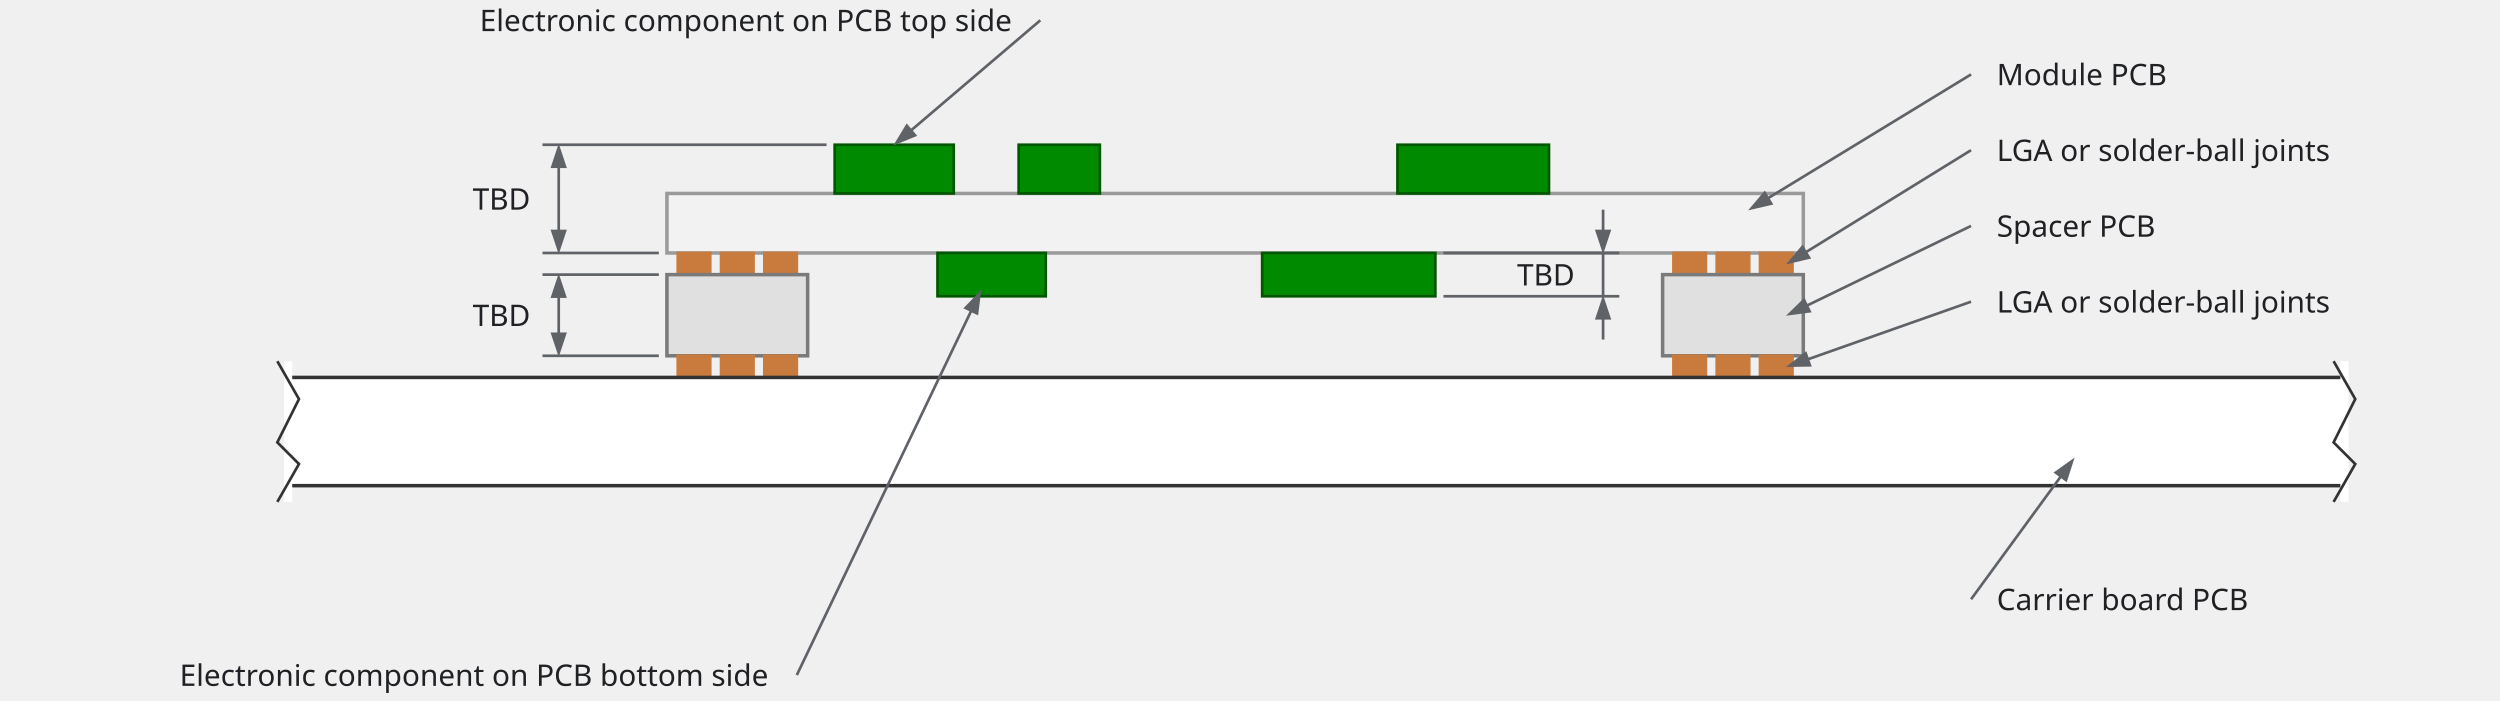
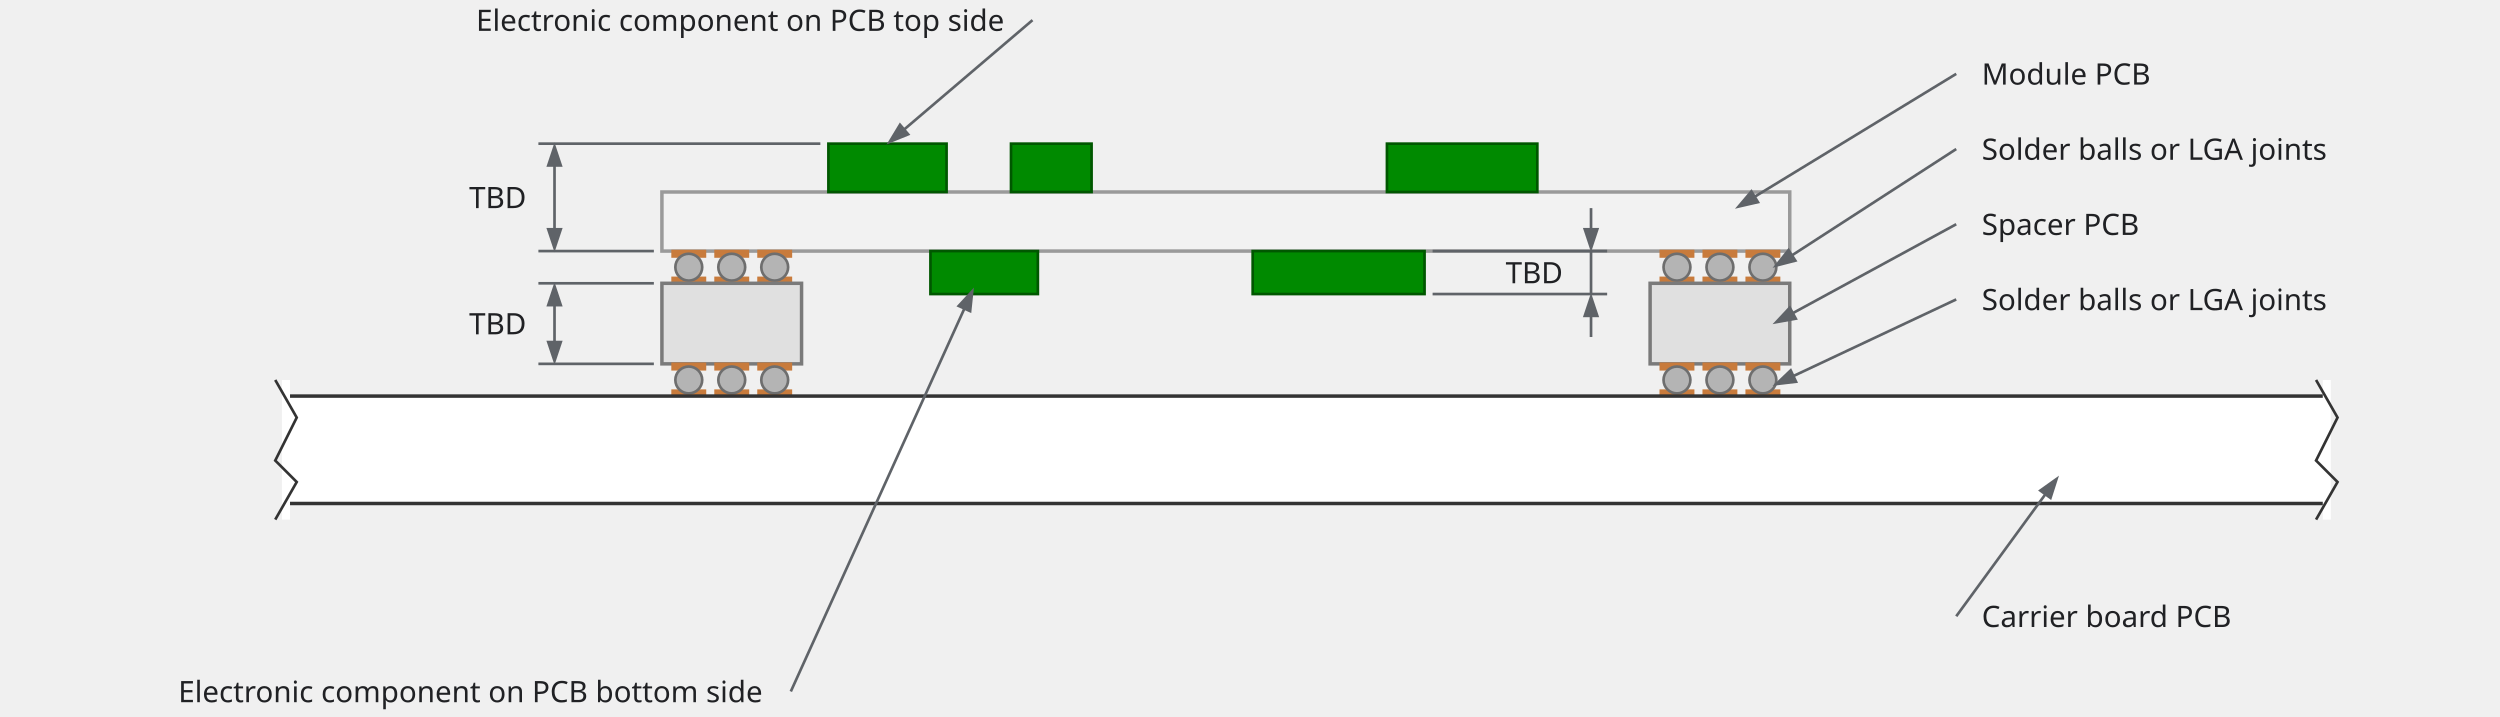
- <svg xmlns="http://www.w3.org/2000/svg" style="background: transparent; background-color: transparent; color-scheme: light dark;" version="1.1" width="924px" height="259px" viewBox="0 0 924 259">
+ <svg xmlns="http://www.w3.org/2000/svg" style="background: transparent; background-color: transparent; color-scheme: light dark;" version="1.1" width="931px" height="267px" viewBox="0 0 931 267">
  <defs />
  <g>
    <g data-cell-id="0">
      <g data-cell-id="1">
        <g data-cell-id="module-cross-section-spacer-pcb-1">
          <g transform="translate(0.5,0.5)">
            <rect x="246" y="71" width="420" height="22" fill="#f2f2f2" stroke="#9a9a9a" stroke-width="1.3" pointer-events="all" style="fill: rgb(242, 242, 242); stroke: rgb(154, 154, 154);" />
          </g>
        </g>
        <g data-cell-id="module-cross-section-spacer-pcb-2">
          <g transform="translate(0.5,0.5)">
            <rect x="308" y="53" width="44" height="18" fill="#008a00" stroke="#005700" pointer-events="all" style="fill: rgb(0, 138, 0); stroke: rgb(0, 87, 0);" />
          </g>
        </g>
        <g data-cell-id="module-cross-section-spacer-pcb-3">
          <g transform="translate(0.5,0.5)">
            <rect x="376" y="53" width="30" height="18" fill="#008a00" stroke="#005700" pointer-events="all" style="fill: rgb(0, 138, 0); stroke: rgb(0, 87, 0);" />
          </g>
        </g>
        <g data-cell-id="module-cross-section-spacer-pcb-4">
          <g transform="translate(0.5,0.5)">
            <rect x="516" y="53" width="56" height="18" fill="#008a00" stroke="#005700" pointer-events="all" style="fill: rgb(0, 138, 0); stroke: rgb(0, 87, 0);" />
          </g>
        </g>
        <g data-cell-id="module-cross-section-spacer-pcb-5">
          <g transform="translate(0.5,0.5)">
            <rect x="346" y="93" width="40" height="16" fill="#008a00" stroke="#005700" pointer-events="all" style="fill: rgb(0, 138, 0); stroke: rgb(0, 87, 0);" />
          </g>
        </g>
        <g data-cell-id="module-cross-section-spacer-pcb-6">
          <g transform="translate(0.5,0.5)">
            <rect x="466" y="93" width="64" height="16" fill="#008a00" stroke="#005700" pointer-events="all" style="fill: rgb(0, 138, 0); stroke: rgb(0, 87, 0);" />
          </g>
        </g>
        <g data-cell-id="module-cross-section-spacer-pcb-7">
          <g transform="translate(0.5,0.5)">
-             <rect x="250" y="93" width="12" height="8" fill="#c87b3c" stroke="#c87b3c" pointer-events="all" style="fill: rgb(200, 123, 60); stroke: rgb(200, 123, 60);" />
+             <rect x="250" y="93" width="12" height="2" fill="#c87b3c" stroke="#c87b3c" pointer-events="all" style="fill: rgb(200, 123, 60); stroke: rgb(200, 123, 60);" />
          </g>
        </g>
        <g data-cell-id="module-cross-section-spacer-pcb-8">
          <g transform="translate(0.5,0.5)">
-             <rect x="266" y="93" width="12" height="8" fill="#c87b3c" stroke="#c87b3c" pointer-events="all" style="fill: rgb(200, 123, 60); stroke: rgb(200, 123, 60);" />
+             <rect x="250" y="103" width="12" height="2" fill="#c87b3c" stroke="#c87b3c" pointer-events="all" style="fill: rgb(200, 123, 60); stroke: rgb(200, 123, 60);" />
          </g>
        </g>
        <g data-cell-id="module-cross-section-spacer-pcb-9">
          <g transform="translate(0.5,0.5)">
-             <rect x="282" y="93" width="12" height="8" fill="#c87b3c" stroke="#c87b3c" pointer-events="all" style="fill: rgb(200, 123, 60); stroke: rgb(200, 123, 60);" />
+             <ellipse cx="256" cy="99" rx="5" ry="5" fill="#b4b4b4" stroke="#6e6e6e" pointer-events="all" style="fill: rgb(180, 180, 180); stroke: rgb(110, 110, 110);" />
          </g>
        </g>
        <g data-cell-id="module-cross-section-spacer-pcb-10">
          <g transform="translate(0.5,0.5)">
-             <rect x="618" y="93" width="12" height="8" fill="#c87b3c" stroke="#c87b3c" pointer-events="all" style="fill: rgb(200, 123, 60); stroke: rgb(200, 123, 60);" />
+             <rect x="266" y="93" width="12" height="2" fill="#c87b3c" stroke="#c87b3c" pointer-events="all" style="fill: rgb(200, 123, 60); stroke: rgb(200, 123, 60);" />
          </g>
        </g>
        <g data-cell-id="module-cross-section-spacer-pcb-11">
          <g transform="translate(0.5,0.5)">
-             <rect x="634" y="93" width="12" height="8" fill="#c87b3c" stroke="#c87b3c" pointer-events="all" style="fill: rgb(200, 123, 60); stroke: rgb(200, 123, 60);" />
+             <rect x="266" y="103" width="12" height="2" fill="#c87b3c" stroke="#c87b3c" pointer-events="all" style="fill: rgb(200, 123, 60); stroke: rgb(200, 123, 60);" />
          </g>
        </g>
        <g data-cell-id="module-cross-section-spacer-pcb-12">
          <g transform="translate(0.5,0.5)">
-             <rect x="650" y="93" width="12" height="8" fill="#c87b3c" stroke="#c87b3c" pointer-events="all" style="fill: rgb(200, 123, 60); stroke: rgb(200, 123, 60);" />
+             <ellipse cx="272" cy="99" rx="5" ry="5" fill="#b4b4b4" stroke="#6e6e6e" pointer-events="all" style="fill: rgb(180, 180, 180); stroke: rgb(110, 110, 110);" />
          </g>
        </g>
        <g data-cell-id="module-cross-section-spacer-pcb-13">
          <g transform="translate(0.5,0.5)">
-             <rect x="246" y="101" width="52" height="30" fill="#e0e0e0" stroke="#7a7a7a" stroke-width="1.3" pointer-events="all" style="fill: rgb(224, 224, 224); stroke: rgb(122, 122, 122);" />
+             <rect x="282" y="93" width="12" height="2" fill="#c87b3c" stroke="#c87b3c" pointer-events="all" style="fill: rgb(200, 123, 60); stroke: rgb(200, 123, 60);" />
          </g>
        </g>
        <g data-cell-id="module-cross-section-spacer-pcb-14">
          <g transform="translate(0.5,0.5)">
-             <rect x="614" y="101" width="52" height="30" fill="#e0e0e0" stroke="#7a7a7a" stroke-width="1.3" pointer-events="all" style="fill: rgb(224, 224, 224); stroke: rgb(122, 122, 122);" />
+             <rect x="282" y="103" width="12" height="2" fill="#c87b3c" stroke="#c87b3c" pointer-events="all" style="fill: rgb(200, 123, 60); stroke: rgb(200, 123, 60);" />
          </g>
        </g>
        <g data-cell-id="module-cross-section-spacer-pcb-15">
          <g transform="translate(0.5,0.5)">
-             <rect x="250" y="131" width="12" height="8" fill="#c87b3c" stroke="#c87b3c" pointer-events="all" style="fill: rgb(200, 123, 60); stroke: rgb(200, 123, 60);" />
+             <ellipse cx="288" cy="99" rx="5" ry="5" fill="#b4b4b4" stroke="#6e6e6e" pointer-events="all" style="fill: rgb(180, 180, 180); stroke: rgb(110, 110, 110);" />
          </g>
        </g>
        <g data-cell-id="module-cross-section-spacer-pcb-16">
          <g transform="translate(0.5,0.5)">
-             <rect x="266" y="131" width="12" height="8" fill="#c87b3c" stroke="#c87b3c" pointer-events="all" style="fill: rgb(200, 123, 60); stroke: rgb(200, 123, 60);" />
+             <rect x="618" y="93" width="12" height="2" fill="#c87b3c" stroke="#c87b3c" pointer-events="all" style="fill: rgb(200, 123, 60); stroke: rgb(200, 123, 60);" />
          </g>
        </g>
        <g data-cell-id="module-cross-section-spacer-pcb-17">
          <g transform="translate(0.5,0.5)">
-             <rect x="282" y="131" width="12" height="8" fill="#c87b3c" stroke="#c87b3c" pointer-events="all" style="fill: rgb(200, 123, 60); stroke: rgb(200, 123, 60);" />
+             <rect x="618" y="103" width="12" height="2" fill="#c87b3c" stroke="#c87b3c" pointer-events="all" style="fill: rgb(200, 123, 60); stroke: rgb(200, 123, 60);" />
          </g>
        </g>
        <g data-cell-id="module-cross-section-spacer-pcb-18">
          <g transform="translate(0.5,0.5)">
-             <rect x="618" y="131" width="12" height="8" fill="#c87b3c" stroke="#c87b3c" pointer-events="all" style="fill: rgb(200, 123, 60); stroke: rgb(200, 123, 60);" />
+             <ellipse cx="624" cy="99" rx="5" ry="5" fill="#b4b4b4" stroke="#6e6e6e" pointer-events="all" style="fill: rgb(180, 180, 180); stroke: rgb(110, 110, 110);" />
          </g>
        </g>
        <g data-cell-id="module-cross-section-spacer-pcb-19">
          <g transform="translate(0.5,0.5)">
-             <rect x="634" y="131" width="12" height="8" fill="#c87b3c" stroke="#c87b3c" pointer-events="all" style="fill: rgb(200, 123, 60); stroke: rgb(200, 123, 60);" />
+             <rect x="634" y="93" width="12" height="2" fill="#c87b3c" stroke="#c87b3c" pointer-events="all" style="fill: rgb(200, 123, 60); stroke: rgb(200, 123, 60);" />
          </g>
        </g>
        <g data-cell-id="module-cross-section-spacer-pcb-20">
          <g transform="translate(0.5,0.5)">
-             <rect x="650" y="131" width="12" height="8" fill="#c87b3c" stroke="#c87b3c" pointer-events="all" style="fill: rgb(200, 123, 60); stroke: rgb(200, 123, 60);" />
+             <rect x="634" y="103" width="12" height="2" fill="#c87b3c" stroke="#c87b3c" pointer-events="all" style="fill: rgb(200, 123, 60); stroke: rgb(200, 123, 60);" />
          </g>
        </g>
        <g data-cell-id="module-cross-section-spacer-pcb-21">
          <g transform="translate(0.5,0.5)">
-             <rect x="106" y="139" width="760" height="40" fill="#ffffff" stroke="#333333" stroke-width="1.3" pointer-events="all" style="fill: rgb(255, 255, 255); stroke: rgb(51, 51, 51);" />
+             <ellipse cx="640" cy="99" rx="5" ry="5" fill="#b4b4b4" stroke="#6e6e6e" pointer-events="all" style="fill: rgb(180, 180, 180); stroke: rgb(110, 110, 110);" />
          </g>
        </g>
        <g data-cell-id="module-cross-section-spacer-pcb-22">
          <g transform="translate(0.5,0.5)">
-             <path d="M 106 133 L 106 185" fill="none" stroke="#ffffff" stroke-width="3" stroke-miterlimit="10" pointer-events="stroke" style="stroke: rgb(255, 255, 255);" />
+             <rect x="650" y="93" width="12" height="2" fill="#c87b3c" stroke="#c87b3c" pointer-events="all" style="fill: rgb(200, 123, 60); stroke: rgb(200, 123, 60);" />
          </g>
        </g>
        <g data-cell-id="module-cross-section-spacer-pcb-23">
          <g transform="translate(0.5,0.5)">
-             <path d="M 102 133 L 110 147 L 102 163 L 110 171 L 102 185" fill="none" stroke="#333333" stroke-miterlimit="10" pointer-events="stroke" style="stroke: rgb(51, 51, 51);" />
+             <rect x="650" y="103" width="12" height="2" fill="#c87b3c" stroke="#c87b3c" pointer-events="all" style="fill: rgb(200, 123, 60); stroke: rgb(200, 123, 60);" />
          </g>
        </g>
        <g data-cell-id="module-cross-section-spacer-pcb-24">
          <g transform="translate(0.5,0.5)">
-             <path d="M 866 133 L 866 185" fill="none" stroke="#ffffff" stroke-width="3" stroke-miterlimit="10" pointer-events="stroke" style="stroke: rgb(255, 255, 255);" />
+             <ellipse cx="656" cy="99" rx="5" ry="5" fill="#b4b4b4" stroke="#6e6e6e" pointer-events="all" style="fill: rgb(180, 180, 180); stroke: rgb(110, 110, 110);" />
          </g>
        </g>
        <g data-cell-id="module-cross-section-spacer-pcb-25">
          <g transform="translate(0.5,0.5)">
-             <path d="M 862 133 L 870 147 L 862 163 L 870 171 L 862 185" fill="none" stroke="#333333" stroke-miterlimit="10" pointer-events="stroke" style="stroke: rgb(51, 51, 51);" />
+             <rect x="246" y="105" width="52" height="30" fill="#e0e0e0" stroke="#7a7a7a" stroke-width="1.3" pointer-events="all" style="fill: rgb(224, 224, 224); stroke: rgb(122, 122, 122);" />
          </g>
        </g>
        <g data-cell-id="module-cross-section-spacer-pcb-26">
+           <g transform="translate(0.5,0.5)">
+             <rect x="614" y="105" width="52" height="30" fill="#e0e0e0" stroke="#7a7a7a" stroke-width="1.3" pointer-events="all" style="fill: rgb(224, 224, 224); stroke: rgb(122, 122, 122);" />
+           </g>
+         </g>
+         <g data-cell-id="module-cross-section-spacer-pcb-27">
+           <g transform="translate(0.5,0.5)">
+             <rect x="250" y="135" width="12" height="2" fill="#c87b3c" stroke="#c87b3c" pointer-events="all" style="fill: rgb(200, 123, 60); stroke: rgb(200, 123, 60);" />
+           </g>
+         </g>
+         <g data-cell-id="module-cross-section-spacer-pcb-28">
+           <g transform="translate(0.5,0.5)">
+             <rect x="250" y="145" width="12" height="2" fill="#c87b3c" stroke="#c87b3c" pointer-events="all" style="fill: rgb(200, 123, 60); stroke: rgb(200, 123, 60);" />
+           </g>
+         </g>
+         <g data-cell-id="module-cross-section-spacer-pcb-29">
+           <g transform="translate(0.5,0.5)">
+             <ellipse cx="256" cy="141" rx="5" ry="5" fill="#b4b4b4" stroke="#6e6e6e" pointer-events="all" style="fill: rgb(180, 180, 180); stroke: rgb(110, 110, 110);" />
+           </g>
+         </g>
+         <g data-cell-id="module-cross-section-spacer-pcb-30">
+           <g transform="translate(0.5,0.5)">
+             <rect x="266" y="135" width="12" height="2" fill="#c87b3c" stroke="#c87b3c" pointer-events="all" style="fill: rgb(200, 123, 60); stroke: rgb(200, 123, 60);" />
+           </g>
+         </g>
+         <g data-cell-id="module-cross-section-spacer-pcb-31">
+           <g transform="translate(0.5,0.5)">
+             <rect x="266" y="145" width="12" height="2" fill="#c87b3c" stroke="#c87b3c" pointer-events="all" style="fill: rgb(200, 123, 60); stroke: rgb(200, 123, 60);" />
+           </g>
+         </g>
+         <g data-cell-id="module-cross-section-spacer-pcb-32">
+           <g transform="translate(0.5,0.5)">
+             <ellipse cx="272" cy="141" rx="5" ry="5" fill="#b4b4b4" stroke="#6e6e6e" pointer-events="all" style="fill: rgb(180, 180, 180); stroke: rgb(110, 110, 110);" />
+           </g>
+         </g>
+         <g data-cell-id="module-cross-section-spacer-pcb-33">
+           <g transform="translate(0.5,0.5)">
+             <rect x="282" y="135" width="12" height="2" fill="#c87b3c" stroke="#c87b3c" pointer-events="all" style="fill: rgb(200, 123, 60); stroke: rgb(200, 123, 60);" />
+           </g>
+         </g>
+         <g data-cell-id="module-cross-section-spacer-pcb-34">
+           <g transform="translate(0.5,0.5)">
+             <rect x="282" y="145" width="12" height="2" fill="#c87b3c" stroke="#c87b3c" pointer-events="all" style="fill: rgb(200, 123, 60); stroke: rgb(200, 123, 60);" />
+           </g>
+         </g>
+         <g data-cell-id="module-cross-section-spacer-pcb-35">
+           <g transform="translate(0.5,0.5)">
+             <ellipse cx="288" cy="141" rx="5" ry="5" fill="#b4b4b4" stroke="#6e6e6e" pointer-events="all" style="fill: rgb(180, 180, 180); stroke: rgb(110, 110, 110);" />
+           </g>
+         </g>
+         <g data-cell-id="module-cross-section-spacer-pcb-36">
+           <g transform="translate(0.5,0.5)">
+             <rect x="618" y="135" width="12" height="2" fill="#c87b3c" stroke="#c87b3c" pointer-events="all" style="fill: rgb(200, 123, 60); stroke: rgb(200, 123, 60);" />
+           </g>
+         </g>
+         <g data-cell-id="module-cross-section-spacer-pcb-37">
+           <g transform="translate(0.5,0.5)">
+             <rect x="618" y="145" width="12" height="2" fill="#c87b3c" stroke="#c87b3c" pointer-events="all" style="fill: rgb(200, 123, 60); stroke: rgb(200, 123, 60);" />
+           </g>
+         </g>
+         <g data-cell-id="module-cross-section-spacer-pcb-38">
+           <g transform="translate(0.5,0.5)">
+             <ellipse cx="624" cy="141" rx="5" ry="5" fill="#b4b4b4" stroke="#6e6e6e" pointer-events="all" style="fill: rgb(180, 180, 180); stroke: rgb(110, 110, 110);" />
+           </g>
+         </g>
+         <g data-cell-id="module-cross-section-spacer-pcb-39">
+           <g transform="translate(0.5,0.5)">
+             <rect x="634" y="135" width="12" height="2" fill="#c87b3c" stroke="#c87b3c" pointer-events="all" style="fill: rgb(200, 123, 60); stroke: rgb(200, 123, 60);" />
+           </g>
+         </g>
+         <g data-cell-id="module-cross-section-spacer-pcb-40">
+           <g transform="translate(0.5,0.5)">
+             <rect x="634" y="145" width="12" height="2" fill="#c87b3c" stroke="#c87b3c" pointer-events="all" style="fill: rgb(200, 123, 60); stroke: rgb(200, 123, 60);" />
+           </g>
+         </g>
+         <g data-cell-id="module-cross-section-spacer-pcb-41">
+           <g transform="translate(0.5,0.5)">
+             <ellipse cx="640" cy="141" rx="5" ry="5" fill="#b4b4b4" stroke="#6e6e6e" pointer-events="all" style="fill: rgb(180, 180, 180); stroke: rgb(110, 110, 110);" />
+           </g>
+         </g>
+         <g data-cell-id="module-cross-section-spacer-pcb-42">
+           <g transform="translate(0.5,0.5)">
+             <rect x="650" y="135" width="12" height="2" fill="#c87b3c" stroke="#c87b3c" pointer-events="all" style="fill: rgb(200, 123, 60); stroke: rgb(200, 123, 60);" />
+           </g>
+         </g>
+         <g data-cell-id="module-cross-section-spacer-pcb-43">
+           <g transform="translate(0.5,0.5)">
+             <rect x="650" y="145" width="12" height="2" fill="#c87b3c" stroke="#c87b3c" pointer-events="all" style="fill: rgb(200, 123, 60); stroke: rgb(200, 123, 60);" />
+           </g>
+         </g>
+         <g data-cell-id="module-cross-section-spacer-pcb-44">
+           <g transform="translate(0.5,0.5)">
+             <ellipse cx="656" cy="141" rx="5" ry="5" fill="#b4b4b4" stroke="#6e6e6e" pointer-events="all" style="fill: rgb(180, 180, 180); stroke: rgb(110, 110, 110);" />
+           </g>
+         </g>
+         <g data-cell-id="module-cross-section-spacer-pcb-45">
+           <g transform="translate(0.5,0.5)">
+             <rect x="106" y="147" width="760" height="40" fill="#ffffff" stroke="#333333" stroke-width="1.3" pointer-events="all" style="fill: rgb(255, 255, 255); stroke: rgb(51, 51, 51);" />
+           </g>
+         </g>
+         <g data-cell-id="module-cross-section-spacer-pcb-46">
+           <g transform="translate(0.5,0.5)">
+             <path d="M 106 141 L 106 193" fill="none" stroke="#ffffff" stroke-width="3" stroke-miterlimit="10" pointer-events="stroke" style="stroke: rgb(255, 255, 255);" />
+           </g>
+         </g>
+         <g data-cell-id="module-cross-section-spacer-pcb-47">
+           <g transform="translate(0.5,0.5)">
+             <path d="M 102 141 L 110 155 L 102 171 L 110 179 L 102 193" fill="none" stroke="#333333" stroke-miterlimit="10" pointer-events="stroke" style="stroke: rgb(51, 51, 51);" />
+           </g>
+         </g>
+         <g data-cell-id="module-cross-section-spacer-pcb-48">
+           <g transform="translate(0.5,0.5)">
+             <path d="M 866 141 L 866 193" fill="none" stroke="#ffffff" stroke-width="3" stroke-miterlimit="10" pointer-events="stroke" style="stroke: rgb(255, 255, 255);" />
+           </g>
+         </g>
+         <g data-cell-id="module-cross-section-spacer-pcb-49">
+           <g transform="translate(0.5,0.5)">
+             <path d="M 862 141 L 870 155 L 862 171 L 870 179 L 862 193" fill="none" stroke="#333333" stroke-miterlimit="10" pointer-events="stroke" style="stroke: rgb(51, 51, 51);" />
+           </g>
+         </g>
+         <g data-cell-id="module-cross-section-spacer-pcb-50">
          <g>
            <rect x="110.8" y="0" width="265.2" height="14" fill="none" stroke="none" pointer-events="all" />
          </g>
          <g>
            <g fill="#202124" font-family="'Roboto Mono'" text-anchor="end" font-size="11px" style="fill: rgb(32, 33, 36);">
              <text x="374" y="11.5">Electronic component on PCB top side</text>
            </g>
          </g>
        </g>
-         <g data-cell-id="module-cross-section-spacer-pcb-27">
+         <g data-cell-id="module-cross-section-spacer-pcb-51">
          <g transform="translate(0.5,0.5)">
            <path d="M 384 7 L 336.18 47.74" fill="none" stroke="#5f6368" stroke-miterlimit="10" pointer-events="stroke" style="stroke: rgb(95, 99, 104);" />
            <path d="M 330.85 52.28 L 334.67 45.96 L 337.69 49.51 Z" fill="#5f6368" stroke="#5f6368" stroke-miterlimit="10" pointer-events="all" style="fill: rgb(95, 99, 104); stroke: rgb(95, 99, 104);" />
          </g>
        </g>
-         <g data-cell-id="module-cross-section-spacer-pcb-28">
+         <g data-cell-id="module-cross-section-spacer-pcb-52">
          <g>
            <rect x="736" y="20" width="78" height="14" fill="none" stroke="none" pointer-events="all" />
          </g>
          <g>
            <g fill="#202124" font-family="'Roboto Mono'" text-anchor="start" font-size="11px" style="fill: rgb(32, 33, 36);">
              <text x="738" y="31.5">Module PCB</text>
            </g>
          </g>
        </g>
-         <g data-cell-id="module-cross-section-spacer-pcb-29">
+         <g data-cell-id="module-cross-section-spacer-pcb-53">
          <g transform="translate(0.5,0.5)">
            <path d="M 728 27 L 652.93 72.77" fill="none" stroke="#5f6368" stroke-miterlimit="10" pointer-events="stroke" style="stroke: rgb(95, 99, 104);" />
            <path d="M 646.95 76.42 L 651.72 70.78 L 654.15 74.77 Z" fill="#5f6368" stroke="#5f6368" stroke-miterlimit="10" pointer-events="all" style="fill: rgb(95, 99, 104); stroke: rgb(95, 99, 104);" />
          </g>
        </g>
-         <g data-cell-id="module-cross-section-spacer-pcb-30">
-           <g>
-             <rect x="736" y="48" width="186" height="14" fill="none" stroke="none" pointer-events="all" />
+         <g data-cell-id="module-cross-section-spacer-pcb-54">
+           <g>
+             <rect x="736" y="48" width="193.2" height="14" fill="none" stroke="none" pointer-events="all" />
          </g>
          <g>
            <g fill="#202124" font-family="'Roboto Mono'" text-anchor="start" font-size="11px" style="fill: rgb(32, 33, 36);">
-               <text x="738" y="59.5">LGA or solder-ball joints</text>
-             </g>
-           </g>
-         </g>
-         <g data-cell-id="module-cross-section-spacer-pcb-31">
-           <g transform="translate(0.5,0.5)">
-             <path d="M 728 55 L 666.91 92.73" fill="none" stroke="#5f6368" stroke-miterlimit="10" pointer-events="stroke" style="stroke: rgb(95, 99, 104);" />
-             <path d="M 660.95 96.41 L 665.68 90.75 L 668.13 94.72 Z" fill="#5f6368" stroke="#5f6368" stroke-miterlimit="10" pointer-events="all" style="fill: rgb(95, 99, 104); stroke: rgb(95, 99, 104);" />
-           </g>
-         </g>
-         <g data-cell-id="module-cross-section-spacer-pcb-32">
+               <text x="738" y="59.5">Solder balls or LGA joints</text>
+             </g>
+           </g>
+         </g>
+         <g data-cell-id="module-cross-section-spacer-pcb-55">
+           <g transform="translate(0.5,0.5)">
+             <path d="M 728 55 L 666.82 94.59" fill="none" stroke="#5f6368" stroke-miterlimit="10" pointer-events="stroke" style="stroke: rgb(95, 99, 104);" />
+             <path d="M 660.94 98.39 L 665.55 92.63 L 668.08 96.55 Z" fill="#5f6368" stroke="#5f6368" stroke-miterlimit="10" pointer-events="all" style="fill: rgb(95, 99, 104); stroke: rgb(95, 99, 104);" />
+           </g>
+         </g>
+         <g data-cell-id="module-cross-section-spacer-pcb-56">
          <g>
            <rect x="736" y="76" width="78" height="14" fill="none" stroke="none" pointer-events="all" />
          </g>
          <g>
            <g fill="#202124" font-family="'Roboto Mono'" text-anchor="start" font-size="11px" style="fill: rgb(32, 33, 36);">
              <text x="738" y="87.5">Spacer PCB</text>
            </g>
          </g>
        </g>
-         <g data-cell-id="module-cross-section-spacer-pcb-33">
-           <g transform="translate(0.5,0.5)">
-             <path d="M 728 83 L 667.3 112.46" fill="none" stroke="#5f6368" stroke-miterlimit="10" pointer-events="stroke" style="stroke: rgb(95, 99, 104);" />
-             <path d="M 661.01 115.51 L 666.28 110.36 L 668.32 114.55 Z" fill="#5f6368" stroke="#5f6368" stroke-miterlimit="10" pointer-events="all" style="fill: rgb(95, 99, 104); stroke: rgb(95, 99, 104);" />
-           </g>
-         </g>
-         <g data-cell-id="module-cross-section-spacer-pcb-34">
-           <g>
-             <rect x="736" y="104" width="186" height="14" fill="none" stroke="none" pointer-events="all" />
+         <g data-cell-id="module-cross-section-spacer-pcb-57">
+           <g transform="translate(0.5,0.5)">
+             <path d="M 728 83 L 667.13 116.12" fill="none" stroke="#5f6368" stroke-miterlimit="10" pointer-events="stroke" style="stroke: rgb(95, 99, 104);" />
+             <path d="M 660.98 119.47 L 666.02 114.07 L 668.25 118.17 Z" fill="#5f6368" stroke="#5f6368" stroke-miterlimit="10" pointer-events="all" style="fill: rgb(95, 99, 104); stroke: rgb(95, 99, 104);" />
+           </g>
+         </g>
+         <g data-cell-id="module-cross-section-spacer-pcb-58">
+           <g>
+             <rect x="736" y="104" width="193.2" height="14" fill="none" stroke="none" pointer-events="all" />
          </g>
          <g>
            <g fill="#202124" font-family="'Roboto Mono'" text-anchor="start" font-size="11px" style="fill: rgb(32, 33, 36);">
-               <text x="738" y="115.5">LGA or solder-ball joints</text>
-             </g>
-           </g>
-         </g>
-         <g data-cell-id="module-cross-section-spacer-pcb-35">
-           <g transform="translate(0.5,0.5)">
-             <path d="M 728 111 L 667.66 132.3" fill="none" stroke="#5f6368" stroke-miterlimit="10" pointer-events="stroke" style="stroke: rgb(95, 99, 104);" />
-             <path d="M 661.05 134.63 L 666.88 130.1 L 668.43 134.5 Z" fill="#5f6368" stroke="#5f6368" stroke-miterlimit="10" pointer-events="all" style="fill: rgb(95, 99, 104); stroke: rgb(95, 99, 104);" />
-           </g>
-         </g>
-         <g data-cell-id="module-cross-section-spacer-pcb-36">
-           <g>
-             <rect x="736" y="214" width="128.4" height="14" fill="none" stroke="none" pointer-events="all" />
+               <text x="738" y="115.5">Solder balls or LGA joints</text>
+             </g>
+           </g>
+         </g>
+         <g data-cell-id="module-cross-section-spacer-pcb-59">
+           <g transform="translate(0.5,0.5)">
+             <path d="M 728 111 L 667.35 139.54" fill="none" stroke="#5f6368" stroke-miterlimit="10" pointer-events="stroke" style="stroke: rgb(95, 99, 104);" />
+             <path d="M 661.01 142.52 L 666.35 137.43 L 668.34 141.65 Z" fill="#5f6368" stroke="#5f6368" stroke-miterlimit="10" pointer-events="all" style="fill: rgb(95, 99, 104); stroke: rgb(95, 99, 104);" />
+           </g>
+         </g>
+         <g data-cell-id="module-cross-section-spacer-pcb-60">
+           <g>
+             <rect x="736" y="222" width="128.4" height="14" fill="none" stroke="none" pointer-events="all" />
          </g>
          <g>
            <g fill="#202124" font-family="'Roboto Mono'" text-anchor="start" font-size="11px" style="fill: rgb(32, 33, 36);">
-               <text x="738" y="225.5">Carrier board PCB</text>
-             </g>
-           </g>
-         </g>
-         <g data-cell-id="module-cross-section-spacer-pcb-37">
-           <g transform="translate(0.5,0.5)">
-             <path d="M 728 221 L 761.21 175.55" fill="none" stroke="#5f6368" stroke-miterlimit="10" pointer-events="stroke" style="stroke: rgb(95, 99, 104);" />
-             <path d="M 765.34 169.9 L 763.09 176.93 L 759.33 174.18 Z" fill="#5f6368" stroke="#5f6368" stroke-miterlimit="10" pointer-events="all" style="fill: rgb(95, 99, 104); stroke: rgb(95, 99, 104);" />
-           </g>
-         </g>
-         <g data-cell-id="module-cross-section-spacer-pcb-38">
-           <g>
-             <rect x="-0.8" y="242" width="286.8" height="14" fill="none" stroke="none" pointer-events="all" />
+               <text x="738" y="233.5">Carrier board PCB</text>
+             </g>
+           </g>
+         </g>
+         <g data-cell-id="module-cross-section-spacer-pcb-61">
+           <g transform="translate(0.5,0.5)">
+             <path d="M 728 229 L 761.21 183.55" fill="none" stroke="#5f6368" stroke-miterlimit="10" pointer-events="stroke" style="stroke: rgb(95, 99, 104);" />
+             <path d="M 765.34 177.9 L 763.09 184.93 L 759.33 182.18 Z" fill="#5f6368" stroke="#5f6368" stroke-miterlimit="10" pointer-events="all" style="fill: rgb(95, 99, 104); stroke: rgb(95, 99, 104);" />
+           </g>
+         </g>
+         <g data-cell-id="module-cross-section-spacer-pcb-62">
+           <g>
+             <rect x="-0.8" y="250" width="286.8" height="14" fill="none" stroke="none" pointer-events="all" />
          </g>
          <g>
            <g fill="#202124" font-family="'Roboto Mono'" text-anchor="end" font-size="11px" style="fill: rgb(32, 33, 36);">
-               <text x="284" y="253.5">Electronic component on PCB bottom side</text>
-             </g>
-           </g>
-         </g>
-         <g data-cell-id="module-cross-section-spacer-pcb-39">
-           <g transform="translate(0.5,0.5)">
-             <path d="M 294 249 L 358.49 114.32" fill="none" stroke="#5f6368" stroke-miterlimit="10" pointer-events="stroke" style="stroke: rgb(95, 99, 104);" />
-             <path d="M 361.52 108.01 L 360.6 115.33 L 356.39 113.31 Z" fill="#5f6368" stroke="#5f6368" stroke-miterlimit="10" pointer-events="all" style="fill: rgb(95, 99, 104); stroke: rgb(95, 99, 104);" />
-           </g>
-         </g>
-         <g data-cell-id="module-cross-section-spacer-pcb-40">
+               <text x="284" y="261.5">Electronic component on PCB bottom side</text>
+             </g>
+           </g>
+         </g>
+         <g data-cell-id="module-cross-section-spacer-pcb-63">
+           <g transform="translate(0.5,0.5)">
+             <path d="M 294 257 L 358.65 114.39" fill="none" stroke="#5f6368" stroke-miterlimit="10" pointer-events="stroke" style="stroke: rgb(95, 99, 104);" />
+             <path d="M 361.54 108.02 L 360.77 115.36 L 356.52 113.43 Z" fill="#5f6368" stroke="#5f6368" stroke-miterlimit="10" pointer-events="all" style="fill: rgb(95, 99, 104); stroke: rgb(95, 99, 104);" />
+           </g>
+         </g>
+         <g data-cell-id="module-cross-section-spacer-pcb-64">
          <g transform="translate(0.5,0.5)">
            <path d="M 305 53 L 200 53" fill="none" stroke="#5f6368" stroke-miterlimit="10" pointer-events="stroke" style="stroke: rgb(95, 99, 104);" />
          </g>
        </g>
-         <g data-cell-id="module-cross-section-spacer-pcb-41">
+         <g data-cell-id="module-cross-section-spacer-pcb-65">
          <g transform="translate(0.5,0.5)">
            <path d="M 243 93 L 200 93" fill="none" stroke="#5f6368" stroke-miterlimit="10" pointer-events="stroke" style="stroke: rgb(95, 99, 104);" />
          </g>
        </g>
-         <g data-cell-id="module-cross-section-spacer-pcb-42">
+         <g data-cell-id="module-cross-section-spacer-pcb-66">
          <g transform="translate(0.5,0.5)">
            <path d="M 206 61.12 L 206 84.88" fill="none" stroke="#5f6368" stroke-miterlimit="10" pointer-events="stroke" style="stroke: rgb(95, 99, 104);" />
            <path d="M 206 54.12 L 208.33 61.12 L 203.67 61.12 Z" fill="#5f6368" stroke="#5f6368" stroke-miterlimit="10" pointer-events="all" style="fill: rgb(95, 99, 104); stroke: rgb(95, 99, 104);" />
            <path d="M 206 91.88 L 203.67 84.88 L 208.33 84.88 Z" fill="#5f6368" stroke="#5f6368" stroke-miterlimit="10" pointer-events="all" style="fill: rgb(95, 99, 104); stroke: rgb(95, 99, 104);" />
          </g>
        </g>
-         <g data-cell-id="module-cross-section-spacer-pcb-43">
+         <g data-cell-id="module-cross-section-spacer-pcb-67">
          <g>
            <rect x="170.4" y="66" width="27.6" height="14" fill="none" stroke="none" pointer-events="all" />
          </g>
          <g>
            <g fill="#202124" font-family="'Roboto Mono'" text-anchor="end" font-size="11px" style="fill: rgb(32, 33, 36);">
              <text x="196" y="77.5">TBD</text>
            </g>
          </g>
        </g>
-         <g data-cell-id="module-cross-section-spacer-pcb-44">
+         <g data-cell-id="module-cross-section-spacer-pcb-68">
          <g transform="translate(0.5,0.5)">
            <path d="M 533 93 L 598 93" fill="none" stroke="#5f6368" stroke-miterlimit="10" pointer-events="stroke" style="stroke: rgb(95, 99, 104);" />
          </g>
        </g>
-         <g data-cell-id="module-cross-section-spacer-pcb-45">
+         <g data-cell-id="module-cross-section-spacer-pcb-69">
          <g transform="translate(0.5,0.5)">
            <path d="M 533 109 L 598 109" fill="none" stroke="#5f6368" stroke-miterlimit="10" pointer-events="stroke" style="stroke: rgb(95, 99, 104);" />
          </g>
        </g>
-         <g data-cell-id="module-cross-section-spacer-pcb-46">
+         <g data-cell-id="module-cross-section-spacer-pcb-70">
          <g transform="translate(0.5,0.5)">
            <path d="M 592 77 L 592 84.88" fill="none" stroke="#5f6368" stroke-miterlimit="10" pointer-events="stroke" style="stroke: rgb(95, 99, 104);" />
            <path d="M 592 91.88 L 589.67 84.88 L 594.33 84.88 Z" fill="#5f6368" stroke="#5f6368" stroke-miterlimit="10" pointer-events="all" style="fill: rgb(95, 99, 104); stroke: rgb(95, 99, 104);" />
          </g>
        </g>
-         <g data-cell-id="module-cross-section-spacer-pcb-47">
+         <g data-cell-id="module-cross-section-spacer-pcb-71">
          <g transform="translate(0.5,0.5)">
            <path d="M 592 125 L 592 117.12" fill="none" stroke="#5f6368" stroke-miterlimit="10" pointer-events="stroke" style="stroke: rgb(95, 99, 104);" />
            <path d="M 592 110.12 L 594.33 117.12 L 589.67 117.12 Z" fill="#5f6368" stroke="#5f6368" stroke-miterlimit="10" pointer-events="all" style="fill: rgb(95, 99, 104); stroke: rgb(95, 99, 104);" />
          </g>
        </g>
-         <g data-cell-id="module-cross-section-spacer-pcb-48">
+         <g data-cell-id="module-cross-section-spacer-pcb-72">
          <g transform="translate(0.5,0.5)">
            <path d="M 592 93 L 592 109" fill="none" stroke="#5f6368" stroke-miterlimit="10" pointer-events="stroke" style="stroke: rgb(95, 99, 104);" />
          </g>
        </g>
-         <g data-cell-id="module-cross-section-spacer-pcb-49">
+         <g data-cell-id="module-cross-section-spacer-pcb-73">
          <g>
            <rect x="556.4" y="94" width="27.6" height="14" fill="none" stroke="none" pointer-events="all" />
          </g>
          <g>
            <g fill="#202124" font-family="'Roboto Mono'" text-anchor="end" font-size="11px" style="fill: rgb(32, 33, 36);">
              <text x="582" y="105.5">TBD</text>
            </g>
          </g>
        </g>
-         <g data-cell-id="module-cross-section-spacer-pcb-50">
-           <g transform="translate(0.5,0.5)">
-             <path d="M 243 101 L 200 101" fill="none" stroke="#5f6368" stroke-miterlimit="10" pointer-events="stroke" style="stroke: rgb(95, 99, 104);" />
-           </g>
-         </g>
-         <g data-cell-id="module-cross-section-spacer-pcb-51">
-           <g transform="translate(0.5,0.5)">
-             <path d="M 243 131 L 200 131" fill="none" stroke="#5f6368" stroke-miterlimit="10" pointer-events="stroke" style="stroke: rgb(95, 99, 104);" />
-           </g>
-         </g>
-         <g data-cell-id="module-cross-section-spacer-pcb-52">
-           <g transform="translate(0.5,0.5)">
-             <path d="M 206 109.12 L 206 122.88" fill="none" stroke="#5f6368" stroke-miterlimit="10" pointer-events="stroke" style="stroke: rgb(95, 99, 104);" />
-             <path d="M 206 102.12 L 208.33 109.12 L 203.67 109.12 Z" fill="#5f6368" stroke="#5f6368" stroke-miterlimit="10" pointer-events="all" style="fill: rgb(95, 99, 104); stroke: rgb(95, 99, 104);" />
-             <path d="M 206 129.88 L 203.67 122.88 L 208.33 122.88 Z" fill="#5f6368" stroke="#5f6368" stroke-miterlimit="10" pointer-events="all" style="fill: rgb(95, 99, 104); stroke: rgb(95, 99, 104);" />
-           </g>
-         </g>
-         <g data-cell-id="module-cross-section-spacer-pcb-53">
-           <g>
-             <rect x="170.4" y="109" width="27.6" height="14" fill="none" stroke="none" pointer-events="all" />
+         <g data-cell-id="module-cross-section-spacer-pcb-74">
+           <g transform="translate(0.5,0.5)">
+             <path d="M 243 105 L 200 105" fill="none" stroke="#5f6368" stroke-miterlimit="10" pointer-events="stroke" style="stroke: rgb(95, 99, 104);" />
+           </g>
+         </g>
+         <g data-cell-id="module-cross-section-spacer-pcb-75">
+           <g transform="translate(0.5,0.5)">
+             <path d="M 243 135 L 200 135" fill="none" stroke="#5f6368" stroke-miterlimit="10" pointer-events="stroke" style="stroke: rgb(95, 99, 104);" />
+           </g>
+         </g>
+         <g data-cell-id="module-cross-section-spacer-pcb-76">
+           <g transform="translate(0.5,0.5)">
+             <path d="M 206 113.12 L 206 126.88" fill="none" stroke="#5f6368" stroke-miterlimit="10" pointer-events="stroke" style="stroke: rgb(95, 99, 104);" />
+             <path d="M 206 106.12 L 208.33 113.12 L 203.67 113.12 Z" fill="#5f6368" stroke="#5f6368" stroke-miterlimit="10" pointer-events="all" style="fill: rgb(95, 99, 104); stroke: rgb(95, 99, 104);" />
+             <path d="M 206 133.88 L 203.67 126.88 L 208.33 126.88 Z" fill="#5f6368" stroke="#5f6368" stroke-miterlimit="10" pointer-events="all" style="fill: rgb(95, 99, 104); stroke: rgb(95, 99, 104);" />
+           </g>
+         </g>
+         <g data-cell-id="module-cross-section-spacer-pcb-77">
+           <g>
+             <rect x="170.4" y="113" width="27.6" height="14" fill="none" stroke="none" pointer-events="all" />
          </g>
          <g>
            <g fill="#202124" font-family="'Roboto Mono'" text-anchor="end" font-size="11px" style="fill: rgb(32, 33, 36);">
-               <text x="196" y="120.5">TBD</text>
+               <text x="196" y="124.5">TBD</text>
            </g>
          </g>
        </g>
      </g>
    </g>
  </g>
</svg>
